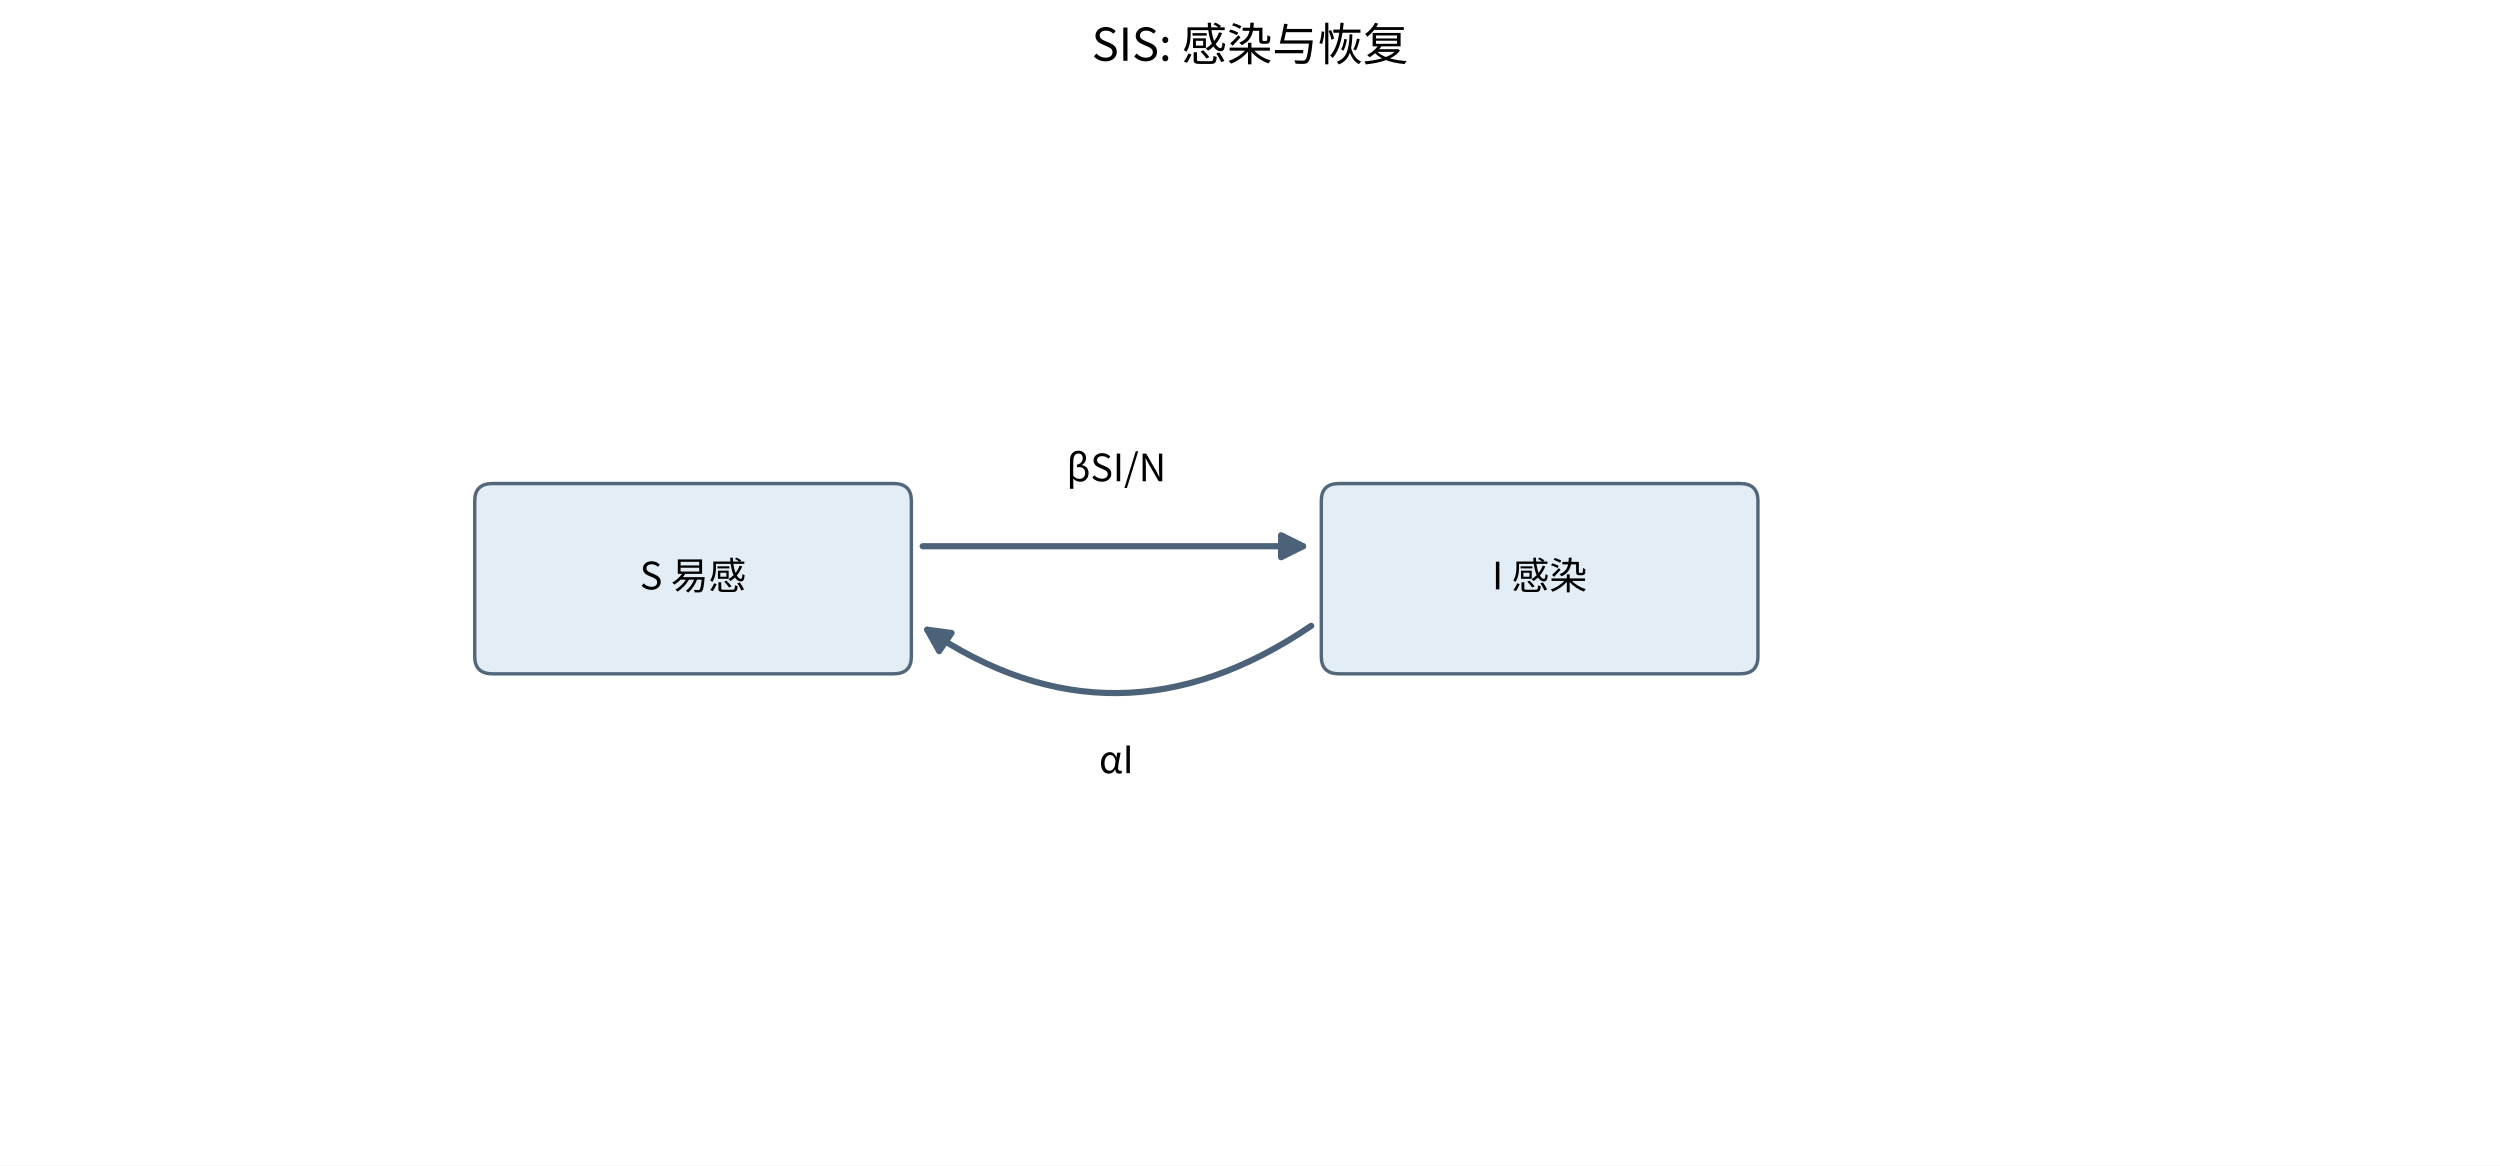
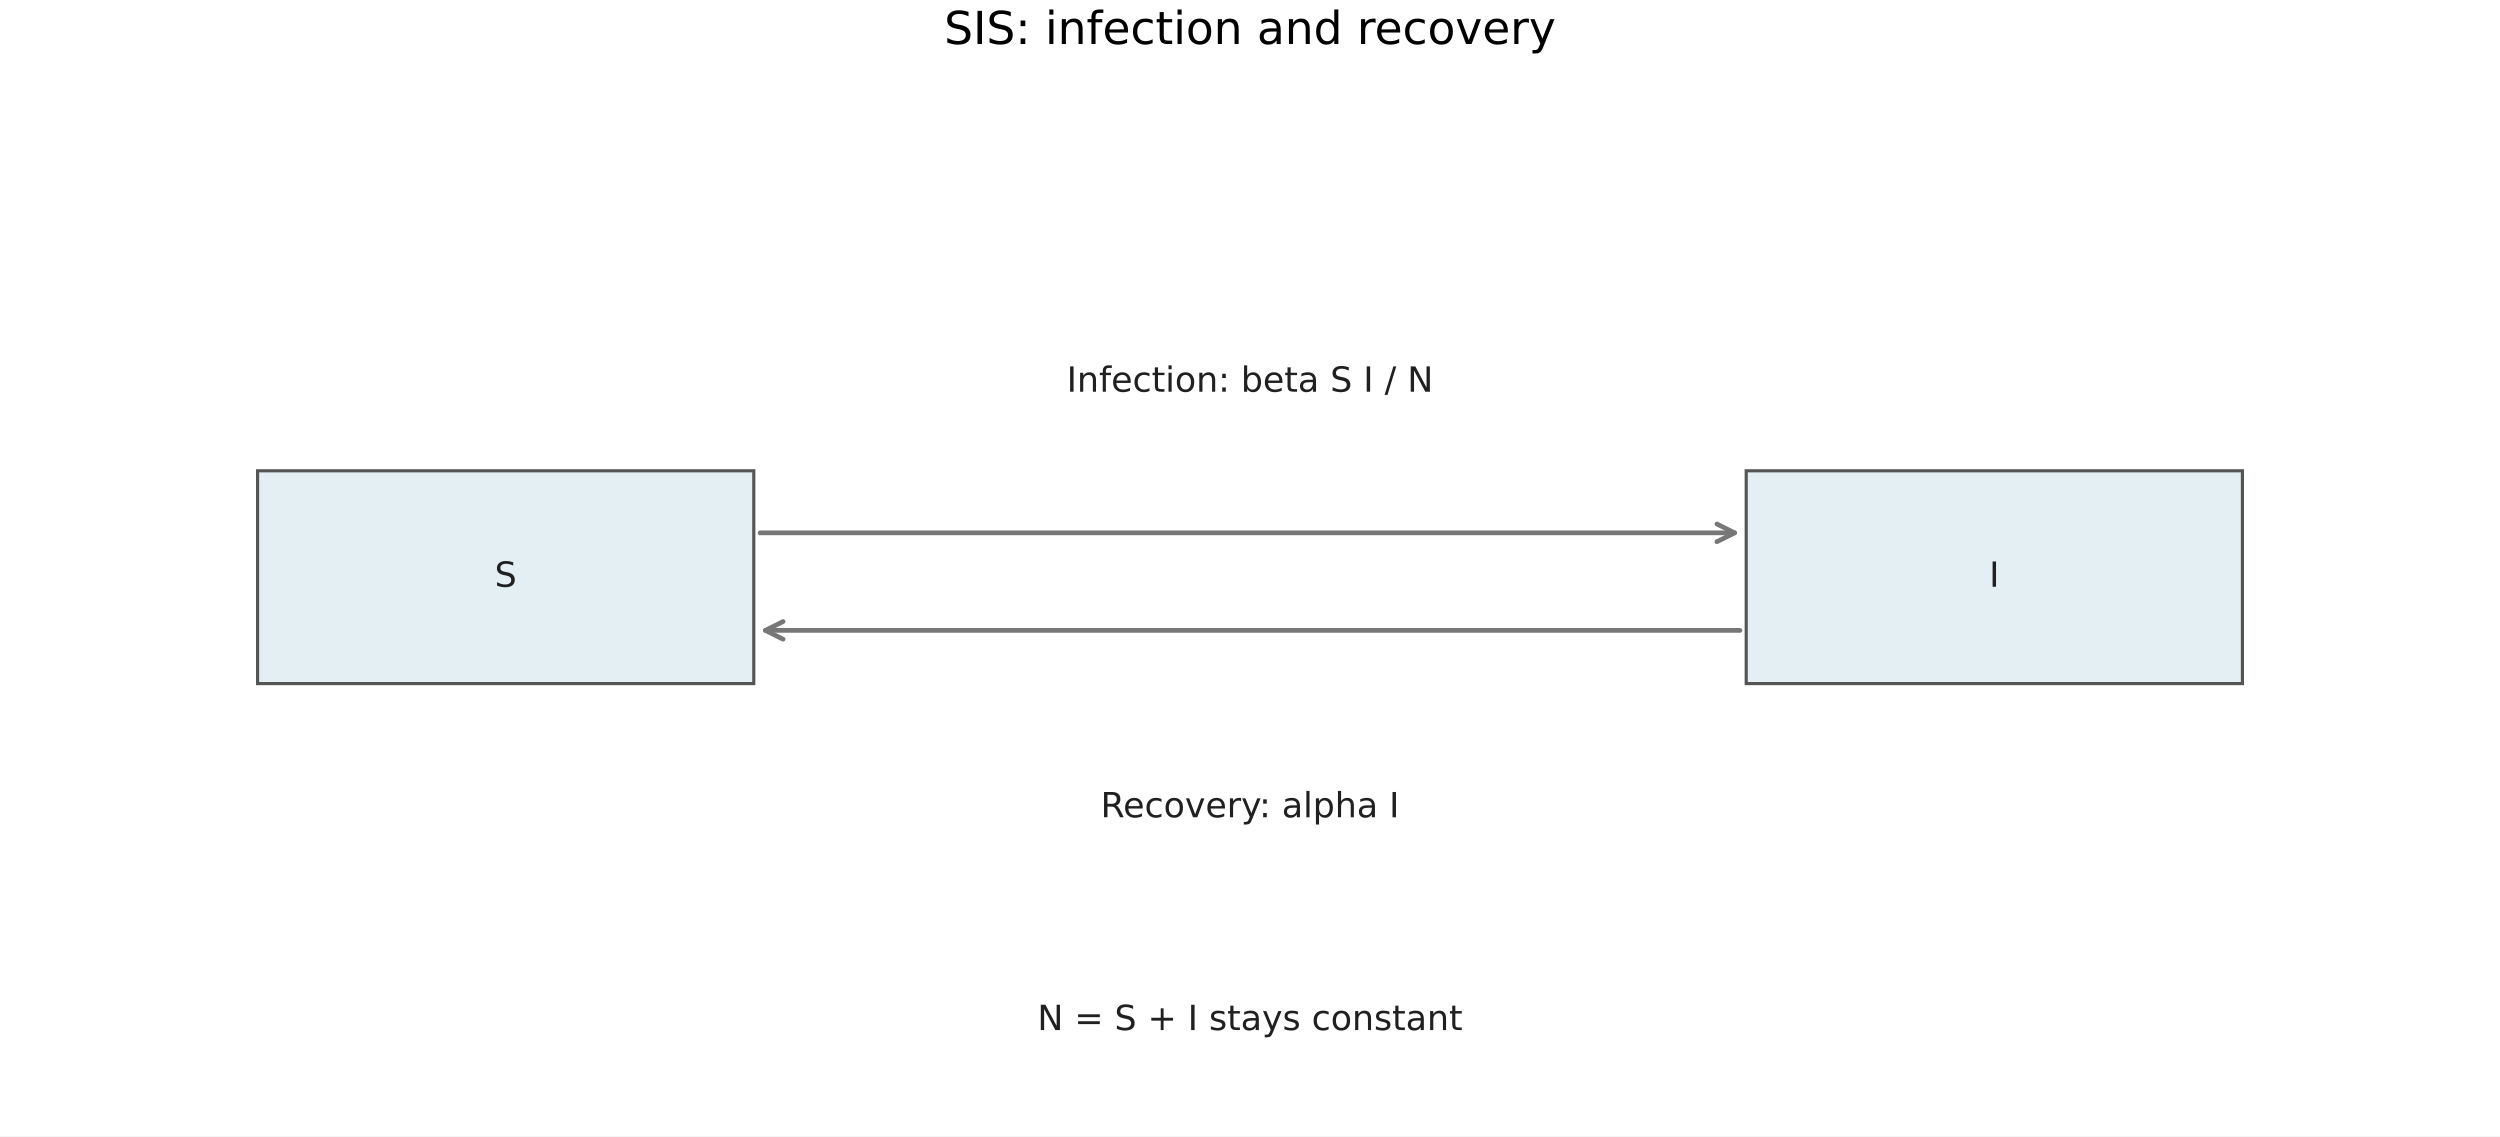
- <svg xmlns="http://www.w3.org/2000/svg" xmlns:xlink="http://www.w3.org/1999/xlink" width="728.4pt" height="339.6pt" viewBox="0 0 728.4 339.6" version="1.1">
+ <svg xmlns="http://www.w3.org/2000/svg" xmlns:xlink="http://www.w3.org/1999/xlink" width="792pt" height="360pt" viewBox="0 0 792 360" version="1.1">
  <defs>
    <style type="text/css">*{stroke-linejoin: round; stroke-linecap: butt}</style>
  </defs>
  <g id="figure_1">
    <g id="patch_1">
-       <path d="M 0 339.6  L 728.4 339.6  L 728.4 0  L 0 0  z " style="fill: #ffffff" />
+       <path d="M 0 360  L 792 360  L 792 0  L 0 0  z " style="fill: #ffffff" />
    </g>
    <g id="axes_1">
      <g id="patch_2">
-         <path d="M 143.509 196.323  L 260.345 196.323  Q 265.538 196.323 265.538 191.283  L 265.538 145.924  Q 265.538 140.884 260.345 140.884  L 143.509 140.884  Q 138.316 140.884 138.316 145.924  L 138.316 191.283  Q 138.316 196.323 143.509 196.323  z " clip-path="url(#pff024174d2)" style="fill: #e3edf5; stroke: #526779; stroke-linejoin: miter" />
+         <path d="M 240.801 168.809  Q 396.002 168.809 549.526 168.809  " clip-path="url(#pa71efa4535)" style="fill: none; stroke: #777777; stroke-width: 1.5; stroke-linecap: round" />
+         <path d="M 543.926 166.009  L 549.526 168.809  L 543.926 171.609  " clip-path="url(#pa71efa4535)" style="fill: none; stroke: #777777; stroke-width: 1.5; stroke-linecap: round" />
      </g>
      <g id="patch_3">
-         <path d="M 390.163 196.323  L 507 196.323  Q 512.192 196.323 512.192 191.283  L 512.192 145.924  Q 512.192 140.884 507 140.884  L 390.163 140.884  Q 384.971 140.884 384.971 145.924  L 384.971 191.283  Q 384.971 196.323 390.163 196.323  z " clip-path="url(#pff024174d2)" style="fill: #e3edf5; stroke: #526779; stroke-linejoin: miter" />
+         <path d="M 551.199 199.706  Q 395.998 199.706 242.474 199.706  " clip-path="url(#pa71efa4535)" style="fill: none; stroke: #777777; stroke-width: 1.5; stroke-linecap: round" />
+         <path d="M 248.074 202.506  L 242.474 199.706  L 248.074 196.906  " clip-path="url(#pa71efa4535)" style="fill: none; stroke: #777777; stroke-width: 1.5; stroke-linecap: round" />
      </g>
      <g id="patch_4">
-         <path d="M 268.836 159.153  Q 325.254 159.153 379.659 159.153  " clip-path="url(#pff024174d2)" style="fill: none; stroke: #4b6278; stroke-width: 1.8; stroke-linecap: round" />
-         <path d="M 373.259 155.953  L 379.659 159.153  L 373.259 162.353  z " clip-path="url(#pff024174d2)" style="fill: #4b6278; stroke: #4b6278; stroke-width: 1.8; stroke-linecap: round" />
+         <path d="M 81.6 216.559  L 238.8 216.559  L 238.8 149.147  L 81.6 149.147  z " clip-path="url(#pa71efa4535)" style="fill: #e4eff4; stroke: #555555; stroke-linejoin: miter" />
      </g>
      <g id="patch_5">
-         <path d="M 382.029 182.337  Q 325.257 220.959 270.149 183.473  " clip-path="url(#pff024174d2)" style="fill: none; stroke: #4b6278; stroke-width: 1.8; stroke-linecap: round" />
-         <path d="M 273.641 189.718  L 270.149 183.473  L 277.24 184.426  z " clip-path="url(#pff024174d2)" style="fill: #4b6278; stroke: #4b6278; stroke-width: 1.8; stroke-linecap: round" />
+         <path d="M 553.2 216.559  L 710.4 216.559  L 710.4 149.147  L 553.2 149.147  z " clip-path="url(#pa71efa4535)" style="fill: #e4eff4; stroke: #555555; stroke-linejoin: miter" />
      </g>
      <g id="text_1">
-         <g transform="translate(186.4171 171.721) scale(0.11 -0.11)">
+         <g transform="translate(299.1139 13.94199) scale(0.144 -0.144)">
          <defs>
-             <path id="NotoSansCJKsc-Regular-53" d="M 1946 -83  C 2925 -83 3539 506 3539 1248  C 3539 1946 3117 2266 2573 2502  L 1907 2790  C 1542 2944 1126 3117 1126 3578  C 1126 3994 1472 4256 2003 4256  C 2438 4256 2784 4090 3072 3821  L 3379 4198  C 3053 4538 2560 4774 2003 4774  C 1152 4774 525 4256 525 3533  C 525 2848 1043 2515 1478 2330  L 2150 2035  C 2598 1837 2938 1683 2938 1197  C 2938 742 2573 435 1952 435  C 1466 435 992 666 659 1018  L 307 608  C 710 186 1280 -83 1946 -83  z " transform="scale(0.015625)" />
-             <path id="NotoSansCJKsc-Regular-20" transform="scale(0.015625)" />
-             <path id="NotoSansCJKsc-Regular-6613" d="M 1664 3667  L 4826 3667  L 4826 3027  L 1664 3027  L 1664 3667  z M 1664 4678  L 4826 4678  L 4826 4051  L 1664 4051  L 1664 4678  z M 1190 5082  L 1190 2624  L 1901 2624  C 1491 2035 877 1504 250 1146  C 358 1069 544 896 627 806  C 973 1030 1331 1318 1664 1645  L 2554 1645  C 2125 960 1485 352 794 -38  C 902 -115 1082 -288 1158 -384  C 1888 96 2611 813 3091 1645  L 3955 1645  C 3648 877 3155 198 2573 -243  C 2675 -314 2874 -467 2950 -544  C 3565 -38 4109 742 4454 1645  L 5229 1645  C 5126 544 5018 83 4883 -45  C 4819 -109 4762 -122 4646 -122  C 4531 -122 4237 -122 3923 -83  C 4000 -205 4045 -384 4051 -506  C 4371 -525 4685 -525 4845 -512  C 5030 -499 5158 -454 5286 -333  C 5478 -128 5606 422 5728 1862  C 5741 1933 5747 2080 5747 2080  L 2061 2080  C 2208 2253 2342 2438 2458 2624  L 5306 2624  L 5306 5082  L 1190 5082  z " transform="scale(0.015625)" />
-             <path id="NotoSansCJKsc-Regular-611f" d="M 1517 3904  L 1517 3558  L 3526 3558  L 3526 3904  L 1517 3904  z M 1677 1203  L 1677 134  C 1677 -333 1875 -448 2618 -448  C 2771 -448 3923 -448 4083 -448  C 4717 -448 4877 -262 4941 544  C 4806 570 4602 627 4486 698  C 4454 38 4410 -58 4058 -58  C 3802 -58 2835 -58 2637 -58  C 2234 -58 2157 -26 2157 147  L 2157 1203  L 1677 1203  z M 2656 1299  C 2963 998 3328 576 3494 314  L 3898 525  C 3718 787 3334 1197 3034 1485  L 2656 1299  z M 4877 1037  C 5139 653 5440 134 5562 -186  L 6016 -26  C 5882 301 5574 813 5306 1178  L 4877 1037  z M 960 1037  C 806 685 550 198 294 -109  L 736 -294  C 973 26 1203 525 1370 883  L 960 1037  z M 1997 2822  L 3027 2822  L 3027 2144  L 1997 2144  L 1997 2822  z M 1594 3168  L 1594 1798  L 3411 1798  L 3411 3168  L 1594 3168  z M 813 4723  L 813 3763  C 813 3117 755 2214 282 1542  C 378 1498 563 1338 634 1248  C 1158 1971 1261 3027 1261 3763  L 1261 4326  L 3750 4326  C 3846 3578 4019 2918 4250 2413  C 3994 2150 3699 1920 3386 1734  C 3482 1664 3654 1498 3725 1414  C 3987 1587 4237 1786 4474 2010  C 4749 1594 5088 1350 5478 1350  C 5894 1350 6054 1581 6125 2400  C 6010 2432 5843 2509 5747 2605  C 5715 2022 5651 1786 5498 1786  C 5248 1786 5005 1990 4794 2355  C 5171 2797 5485 3322 5702 3917  L 5267 4019  C 5101 3565 4870 3149 4582 2784  C 4416 3200 4282 3725 4205 4326  L 6067 4326  L 6067 4723  L 5338 4723  L 5549 4915  C 5376 5069 5030 5274 4749 5389  L 4467 5165  C 4704 5050 4992 4877 5178 4723  L 4160 4723  C 4141 4934 4134 5152 4128 5376  L 3667 5376  C 3674 5152 3686 4934 3706 4723  L 813 4723  z " transform="scale(0.015625)" />
+             <path id="DejaVuSans-53" d="M 3425 4513  L 3425 3897  Q 3066 4069 2747 4153  Q 2428 4238 2131 4238  Q 1616 4238 1336 4038  Q 1056 3838 1056 3469  Q 1056 3159 1242 3001  Q 1428 2844 1947 2747  L 2328 2669  Q 3034 2534 3370 2195  Q 3706 1856 3706 1288  Q 3706 609 3251 259  Q 2797 -91 1919 -91  Q 1588 -91 1214 -16  Q 841 59 441 206  L 441 856  Q 825 641 1194 531  Q 1563 422 1919 422  Q 2459 422 2753 634  Q 3047 847 3047 1241  Q 3047 1584 2836 1778  Q 2625 1972 2144 2069  L 1759 2144  Q 1053 2284 737 2584  Q 422 2884 422 3419  Q 422 4038 858 4394  Q 1294 4750 2059 4750  Q 2388 4750 2728 4690  Q 3069 4631 3425 4513  z " transform="scale(0.015625)" />
+             <path id="DejaVuSans-49" d="M 628 4666  L 1259 4666  L 1259 0  L 628 0  L 628 4666  z " transform="scale(0.015625)" />
+             <path id="DejaVuSans-3a" d="M 750 794  L 1409 794  L 1409 0  L 750 0  L 750 794  z M 750 3309  L 1409 3309  L 1409 2516  L 750 2516  L 750 3309  z " transform="scale(0.015625)" />
+             <path id="DejaVuSans-20" transform="scale(0.015625)" />
+             <path id="DejaVuSans-69" d="M 603 3500  L 1178 3500  L 1178 0  L 603 0  L 603 3500  z M 603 4863  L 1178 4863  L 1178 4134  L 603 4134  L 603 4863  z " transform="scale(0.015625)" />
+             <path id="DejaVuSans-6e" d="M 3513 2113  L 3513 0  L 2938 0  L 2938 2094  Q 2938 2591 2744 2837  Q 2550 3084 2163 3084  Q 1697 3084 1428 2787  Q 1159 2491 1159 1978  L 1159 0  L 581 0  L 581 3500  L 1159 3500  L 1159 2956  Q 1366 3272 1645 3428  Q 1925 3584 2291 3584  Q 2894 3584 3203 3211  Q 3513 2838 3513 2113  z " transform="scale(0.015625)" />
+             <path id="DejaVuSans-66" d="M 2375 4863  L 2375 4384  L 1825 4384  Q 1516 4384 1395 4259  Q 1275 4134 1275 3809  L 1275 3500  L 2222 3500  L 2222 3053  L 1275 3053  L 1275 0  L 697 0  L 697 3053  L 147 3053  L 147 3500  L 697 3500  L 697 3744  Q 697 4328 969 4595  Q 1241 4863 1831 4863  L 2375 4863  z " transform="scale(0.015625)" />
+             <path id="DejaVuSans-65" d="M 3597 1894  L 3597 1613  L 953 1613  Q 991 1019 1311 708  Q 1631 397 2203 397  Q 2534 397 2845 478  Q 3156 559 3463 722  L 3463 178  Q 3153 47 2828 -22  Q 2503 -91 2169 -91  Q 1331 -91 842 396  Q 353 884 353 1716  Q 353 2575 817 3079  Q 1281 3584 2069 3584  Q 2775 3584 3186 3129  Q 3597 2675 3597 1894  z M 3022 2063  Q 3016 2534 2758 2815  Q 2500 3097 2075 3097  Q 1594 3097 1305 2825  Q 1016 2553 972 2059  L 3022 2063  z " transform="scale(0.015625)" />
+             <path id="DejaVuSans-63" d="M 3122 3366  L 3122 2828  Q 2878 2963 2633 3030  Q 2388 3097 2138 3097  Q 1578 3097 1268 2742  Q 959 2388 959 1747  Q 959 1106 1268 751  Q 1578 397 2138 397  Q 2388 397 2633 464  Q 2878 531 3122 666  L 3122 134  Q 2881 22 2623 -34  Q 2366 -91 2075 -91  Q 1284 -91 818 406  Q 353 903 353 1747  Q 353 2603 823 3093  Q 1294 3584 2113 3584  Q 2378 3584 2631 3529  Q 2884 3475 3122 3366  z " transform="scale(0.015625)" />
+             <path id="DejaVuSans-74" d="M 1172 4494  L 1172 3500  L 2356 3500  L 2356 3053  L 1172 3053  L 1172 1153  Q 1172 725 1289 603  Q 1406 481 1766 481  L 2356 481  L 2356 0  L 1766 0  Q 1100 0 847 248  Q 594 497 594 1153  L 594 3053  L 172 3053  L 172 3500  L 594 3500  L 594 4494  L 1172 4494  z " transform="scale(0.015625)" />
+             <path id="DejaVuSans-6f" d="M 1959 3097  Q 1497 3097 1228 2736  Q 959 2375 959 1747  Q 959 1119 1226 758  Q 1494 397 1959 397  Q 2419 397 2687 759  Q 2956 1122 2956 1747  Q 2956 2369 2687 2733  Q 2419 3097 1959 3097  z M 1959 3584  Q 2709 3584 3137 3096  Q 3566 2609 3566 1747  Q 3566 888 3137 398  Q 2709 -91 1959 -91  Q 1206 -91 779 398  Q 353 888 353 1747  Q 353 2609 779 3096  Q 1206 3584 1959 3584  z " transform="scale(0.015625)" />
+             <path id="DejaVuSans-61" d="M 2194 1759  Q 1497 1759 1228 1600  Q 959 1441 959 1056  Q 959 750 1161 570  Q 1363 391 1709 391  Q 2188 391 2477 730  Q 2766 1069 2766 1631  L 2766 1759  L 2194 1759  z M 3341 1997  L 3341 0  L 2766 0  L 2766 531  Q 2569 213 2275 61  Q 1981 -91 1556 -91  Q 1019 -91 701 211  Q 384 513 384 1019  Q 384 1609 779 1909  Q 1175 2209 1959 2209  L 2766 2209  L 2766 2266  Q 2766 2663 2505 2880  Q 2244 3097 1772 3097  Q 1472 3097 1187 3025  Q 903 2953 641 2809  L 641 3341  Q 956 3463 1253 3523  Q 1550 3584 1831 3584  Q 2591 3584 2966 3190  Q 3341 2797 3341 1997  z " transform="scale(0.015625)" />
+             <path id="DejaVuSans-64" d="M 2906 2969  L 2906 4863  L 3481 4863  L 3481 0  L 2906 0  L 2906 525  Q 2725 213 2448 61  Q 2172 -91 1784 -91  Q 1150 -91 751 415  Q 353 922 353 1747  Q 353 2572 751 3078  Q 1150 3584 1784 3584  Q 2172 3584 2448 3432  Q 2725 3281 2906 2969  z M 947 1747  Q 947 1113 1208 752  Q 1469 391 1925 391  Q 2381 391 2643 752  Q 2906 1113 2906 1747  Q 2906 2381 2643 2742  Q 2381 3103 1925 3103  Q 1469 3103 1208 2742  Q 947 2381 947 1747  z " transform="scale(0.015625)" />
+             <path id="DejaVuSans-72" d="M 2631 2963  Q 2534 3019 2420 3045  Q 2306 3072 2169 3072  Q 1681 3072 1420 2755  Q 1159 2438 1159 1844  L 1159 0  L 581 0  L 581 3500  L 1159 3500  L 1159 2956  Q 1341 3275 1631 3429  Q 1922 3584 2338 3584  Q 2397 3584 2469 3576  Q 2541 3569 2628 3553  L 2631 2963  z " transform="scale(0.015625)" />
+             <path id="DejaVuSans-76" d="M 191 3500  L 800 3500  L 1894 563  L 2988 3500  L 3597 3500  L 2284 0  L 1503 0  L 191 3500  z " transform="scale(0.015625)" />
+             <path id="DejaVuSans-79" d="M 2059 -325  Q 1816 -950 1584 -1140  Q 1353 -1331 966 -1331  L 506 -1331  L 506 -850  L 844 -850  Q 1081 -850 1212 -737  Q 1344 -625 1503 -206  L 1606 56  L 191 3500  L 800 3500  L 1894 763  L 2988 3500  L 3597 3500  L 2059 -325  z " transform="scale(0.015625)" />
          </defs>
-           <use xlink:href="#NotoSansCJKsc-Regular-53" />
-           <use xlink:href="#NotoSansCJKsc-Regular-20" transform="translate(59.59999 0)" />
-           <use xlink:href="#NotoSansCJKsc-Regular-6613" transform="translate(81.99998 0)" />
-           <use xlink:href="#NotoSansCJKsc-Regular-611f" transform="translate(182 0)" />
+           <use xlink:href="#DejaVuSans-53" />
+           <use xlink:href="#DejaVuSans-49" transform="translate(63.47656 0)" />
+           <use xlink:href="#DejaVuSans-53" transform="translate(92.96875 0)" />
+           <use xlink:href="#DejaVuSans-3a" transform="translate(156.4453 0)" />
+           <use xlink:href="#DejaVuSans-20" transform="translate(190.1367 0)" />
+           <use xlink:href="#DejaVuSans-69" transform="translate(221.9238 0)" />
+           <use xlink:href="#DejaVuSans-6e" transform="translate(249.707 0)" />
+           <use xlink:href="#DejaVuSans-66" transform="translate(313.0859 0)" />
+           <use xlink:href="#DejaVuSans-65" transform="translate(348.291 0)" />
+           <use xlink:href="#DejaVuSans-63" transform="translate(409.8145 0)" />
+           <use xlink:href="#DejaVuSans-74" transform="translate(464.7949 0)" />
+           <use xlink:href="#DejaVuSans-69" transform="translate(504.0039 0)" />
+           <use xlink:href="#DejaVuSans-6f" transform="translate(531.7871 0)" />
+           <use xlink:href="#DejaVuSans-6e" transform="translate(592.9688 0)" />
+           <use xlink:href="#DejaVuSans-20" transform="translate(656.3477 0)" />
+           <use xlink:href="#DejaVuSans-61" transform="translate(688.1348 0)" />
+           <use xlink:href="#DejaVuSans-6e" transform="translate(749.4141 0)" />
+           <use xlink:href="#DejaVuSans-64" transform="translate(812.793 0)" />
+           <use xlink:href="#DejaVuSans-20" transform="translate(876.2695 0)" />
+           <use xlink:href="#DejaVuSans-72" transform="translate(908.0566 0)" />
+           <use xlink:href="#DejaVuSans-65" transform="translate(946.9199 0)" />
+           <use xlink:href="#DejaVuSans-63" transform="translate(1008.443 0)" />
+           <use xlink:href="#DejaVuSans-6f" transform="translate(1063.424 0)" />
+           <use xlink:href="#DejaVuSans-76" transform="translate(1124.605 0)" />
+           <use xlink:href="#DejaVuSans-65" transform="translate(1183.785 0)" />
+           <use xlink:href="#DejaVuSans-72" transform="translate(1245.309 0)" />
+           <use xlink:href="#DejaVuSans-79" transform="translate(1286.422 0)" />
        </g>
      </g>
      <g id="text_2">
-         <g transform="translate(434.7378 171.721) scale(0.11 -0.11)">
-           <defs>
-             <path id="NotoSansCJKsc-Regular-49" d="M 646 0  L 1235 0  L 1235 4691  L 646 4691  L 646 0  z " transform="scale(0.015625)" />
-             <path id="NotoSansCJKsc-Regular-67d3" d="M 282 4090  C 653 3968 1126 3770 1376 3622  L 1587 3987  C 1331 4128 858 4314 493 4416  L 282 4090  z M 723 5011  C 1094 4883 1574 4678 1818 4525  L 2022 4883  C 1773 5030 1286 5222 915 5325  L 723 5011  z M 448 2451  L 794 2125  C 1152 2483 1549 2918 1894 3309  L 1606 3610  C 1216 3181 768 2726 448 2451  z M 2957 2541  L 2957 1856  L 365 1856  L 365 1427  L 2528 1427  C 1965 806 1062 256 230 -13  C 339 -109 480 -288 550 -410  C 1421 -77 2362 563 2957 1293  L 2957 -506  L 3443 -506  L 3443 1261  C 4038 544 4954 -58 5850 -371  C 5920 -243 6061 -58 6170 38  C 5299 294 4403 813 3853 1427  L 6048 1427  L 6048 1856  L 3443 1856  L 3443 2541  L 2957 2541  z M 3296 5376  C 3290 5120 3277 4883 3251 4666  L 2202 4666  L 2202 4230  L 3181 4230  C 2989 3398 2560 2886 1722 2573  C 1824 2496 1997 2298 2054 2208  C 2970 2618 3450 3226 3661 4230  L 4531 4230  L 4531 3085  C 4531 2707 4570 2592 4672 2509  C 4781 2426 4941 2394 5082 2394  C 5158 2394 5370 2394 5466 2394  C 5581 2394 5734 2413 5824 2451  C 5920 2496 5997 2566 6042 2694  C 6080 2810 6099 3130 6112 3411  C 5978 3456 5792 3546 5702 3635  C 5696 3328 5690 3098 5670 2995  C 5658 2893 5619 2848 5587 2829  C 5549 2803 5478 2797 5414 2797  C 5344 2797 5235 2797 5178 2797  C 5120 2797 5075 2803 5043 2822  C 5011 2848 4998 2925 4998 3059  L 4998 4666  L 3731 4666  C 3757 4890 3776 5126 3782 5382  L 3296 5376  z " transform="scale(0.015625)" />
-           </defs>
-           <use xlink:href="#NotoSansCJKsc-Regular-49" />
-           <use xlink:href="#NotoSansCJKsc-Regular-20" transform="translate(29.29999 0)" />
-           <use xlink:href="#NotoSansCJKsc-Regular-611f" transform="translate(51.69998 0)" />
-           <use xlink:href="#NotoSansCJKsc-Regular-67d3" transform="translate(151.7 0)" />
+         <g style="fill: #202020" transform="translate(156.7085 185.8886) scale(0.11 -0.11)">
+           <use xlink:href="#DejaVuSans-53" />
        </g>
      </g>
      <g id="text_3">
-         <g id="patch_6">
-           <path d="M 308.783 144.721  L 341.726 144.721  L 341.726 129.486  L 308.783 129.486  z " style="fill: #ffffff" />
-         </g>
-         <g transform="translate(310.7627 140.2217) scale(0.11 -0.11)">
-           <defs>
-             <path id="NotoSansCJKsc-Regular-3b2" d="M 570 -1280  L 1158 -1280  C 1146 -691 1139 -141 1120 448  C 1478 51 1926 -83 2362 -83  C 3066 -83 3725 448 3725 1382  C 3725 2112 3296 2630 2611 2726  L 2611 2758  C 3046 3027 3302 3430 3302 3949  C 3302 4781 2669 5178 1997 5178  C 1024 5178 570 4474 570 3514  L 570 -1280  z M 2227 410  C 1862 410 1459 518 1120 941  C 1120 1786 1126 2605 1139 3437  C 1146 4262 1466 4710 2010 4710  C 2394 4710 2733 4442 2733 3904  C 2733 3443 2451 2944 1715 2797  L 1805 2342  C 1920 2381 2042 2394 2163 2394  C 2822 2394 3142 1971 3142 1414  C 3142 774 2733 410 2227 410  z " transform="scale(0.015625)" />
-             <path id="NotoSansCJKsc-Regular-2f" d="M 70 -1146  L 499 -1146  L 2413 5082  L 1990 5082  L 70 -1146  z " transform="scale(0.015625)" />
-             <path id="NotoSansCJKsc-Regular-4e" d="M 646 0  L 1203 0  L 1203 2464  C 1203 2957 1158 3456 1133 3930  L 1158 3930  L 1664 2963  L 3373 0  L 3981 0  L 3981 4691  L 3418 4691  L 3418 2253  C 3418 1766 3462 1235 3501 768  L 3469 768  L 2963 1734  L 1248 4691  L 646 4691  L 646 0  z " transform="scale(0.015625)" />
-           </defs>
-           <use xlink:href="#NotoSansCJKsc-Regular-3b2" />
-           <use xlink:href="#NotoSansCJKsc-Regular-53" transform="translate(63.09999 0)" />
-           <use xlink:href="#NotoSansCJKsc-Regular-49" transform="translate(122.7 0)" />
-           <use xlink:href="#NotoSansCJKsc-Regular-2f" transform="translate(152 0)" />
-           <use xlink:href="#NotoSansCJKsc-Regular-4e" transform="translate(191.2 0)" />
+         <g style="fill: #202020" transform="translate(630.1774 185.8886) scale(0.11 -0.11)">
+           <use xlink:href="#DejaVuSans-49" />
        </g>
      </g>
      <g id="text_4">
-         <g id="patch_7">
-           <path d="M 318.226 229.769  L 332.283 229.769  L 332.283 214.534  L 318.226 214.534  z " style="fill: #ffffff" />
-         </g>
-         <g transform="translate(320.2055 225.2698) scale(0.11 -0.11)">
+         <g style="fill: #202020" transform="translate(337.9355 124.0946) scale(0.11 -0.11)">
          <defs>
-             <path id="NotoSansCJKsc-Regular-3b1" d="M 1664 -83  C 2118 -83 2483 154 2746 621  L 2771 621  C 2771 141 3046 -83 3456 -83  C 3661 -83 3808 -38 3898 6  L 3814 454  C 3744 422 3654 403 3578 403  C 3386 403 3232 525 3232 762  C 3232 1395 3482 2560 3667 3475  L 3091 3475  L 2944 2650  L 2925 2650  C 2733 3309 2285 3565 1856 3565  C 1050 3565 333 2867 333 1677  C 333 531 877 -83 1664 -83  z M 1786 410  C 1248 410 934 870 934 1683  C 934 2598 1408 3072 1914 3072  C 2240 3072 2598 2899 2790 2144  L 2733 1485  C 2694 896 2240 410 1786 410  z " transform="scale(0.015625)" />
+             <path id="DejaVuSans-62" d="M 3116 1747  Q 3116 2381 2855 2742  Q 2594 3103 2138 3103  Q 1681 3103 1420 2742  Q 1159 2381 1159 1747  Q 1159 1113 1420 752  Q 1681 391 2138 391  Q 2594 391 2855 752  Q 3116 1113 3116 1747  z M 1159 2969  Q 1341 3281 1617 3432  Q 1894 3584 2278 3584  Q 2916 3584 3314 3078  Q 3713 2572 3713 1747  Q 3713 922 3314 415  Q 2916 -91 2278 -91  Q 1894 -91 1617 61  Q 1341 213 1159 525  L 1159 0  L 581 0  L 581 4863  L 1159 4863  L 1159 2969  z " transform="scale(0.015625)" />
+             <path id="DejaVuSans-2f" d="M 1625 4666  L 2156 4666  L 531 -594  L 0 -594  L 1625 4666  z " transform="scale(0.015625)" />
+             <path id="DejaVuSans-4e" d="M 628 4666  L 1478 4666  L 3547 763  L 3547 4666  L 4159 4666  L 4159 0  L 3309 0  L 1241 3903  L 1241 0  L 628 0  L 628 4666  z " transform="scale(0.015625)" />
          </defs>
-           <use xlink:href="#NotoSansCJKsc-Regular-3b1" />
-           <use xlink:href="#NotoSansCJKsc-Regular-49" transform="translate(62.49999 0)" />
+           <use xlink:href="#DejaVuSans-49" />
+           <use xlink:href="#DejaVuSans-6e" transform="translate(29.49219 0)" />
+           <use xlink:href="#DejaVuSans-66" transform="translate(92.87109 0)" />
+           <use xlink:href="#DejaVuSans-65" transform="translate(128.0762 0)" />
+           <use xlink:href="#DejaVuSans-63" transform="translate(189.5996 0)" />
+           <use xlink:href="#DejaVuSans-74" transform="translate(244.5801 0)" />
+           <use xlink:href="#DejaVuSans-69" transform="translate(283.7891 0)" />
+           <use xlink:href="#DejaVuSans-6f" transform="translate(311.5723 0)" />
+           <use xlink:href="#DejaVuSans-6e" transform="translate(372.7539 0)" />
+           <use xlink:href="#DejaVuSans-3a" transform="translate(436.1328 0)" />
+           <use xlink:href="#DejaVuSans-20" transform="translate(469.8242 0)" />
+           <use xlink:href="#DejaVuSans-62" transform="translate(501.6113 0)" />
+           <use xlink:href="#DejaVuSans-65" transform="translate(565.0879 0)" />
+           <use xlink:href="#DejaVuSans-74" transform="translate(626.6113 0)" />
+           <use xlink:href="#DejaVuSans-61" transform="translate(665.8203 0)" />
+           <use xlink:href="#DejaVuSans-20" transform="translate(727.0996 0)" />
+           <use xlink:href="#DejaVuSans-53" transform="translate(758.8867 0)" />
+           <use xlink:href="#DejaVuSans-20" transform="translate(822.3633 0)" />
+           <use xlink:href="#DejaVuSans-49" transform="translate(854.1504 0)" />
+           <use xlink:href="#DejaVuSans-20" transform="translate(883.6426 0)" />
+           <use xlink:href="#DejaVuSans-2f" transform="translate(915.4297 0)" />
+           <use xlink:href="#DejaVuSans-20" transform="translate(949.1211 0)" />
+           <use xlink:href="#DejaVuSans-4e" transform="translate(980.9082 0)" />
        </g>
      </g>
      <g id="text_5">
-         <g transform="translate(318.0864 17.70638) scale(0.132 -0.132)">
+         <g style="fill: #202020" transform="translate(348.6777 258.9177) scale(0.11 -0.11)">
          <defs>
-             <path id="NotoSansCJKsc-Regular-3a" d="M 890 2496  C 1120 2496 1312 2675 1312 2944  C 1312 3206 1120 3392 890 3392  C 653 3392 467 3206 467 2944  C 467 2675 653 2496 890 2496  z M 890 -83  C 1120 -83 1312 96 1312 358  C 1312 627 1120 806 890 806  C 653 806 467 627 467 358  C 467 96 653 -83 890 -83  z " transform="scale(0.015625)" />
-             <path id="NotoSansCJKsc-Regular-4e0e" d="M 365 1523  L 365 1062  L 4358 1062  L 4358 1523  L 365 1523  z M 1670 5235  C 1510 4352 1248 3142 1050 2432  L 1453 2426  L 1555 2426  L 5165 2426  C 5018 960 4851 288 4614 96  C 4531 26 4442 19 4282 19  C 4096 19 3597 26 3098 70  C 3194 -64 3264 -262 3277 -410  C 3731 -435 4192 -448 4422 -435  C 4698 -416 4864 -378 5030 -211  C 5325 70 5498 813 5683 2643  C 5696 2714 5702 2880 5702 2880  L 1670 2880  C 1747 3226 1837 3629 1920 4032  L 5606 4032  L 5606 4493  L 2016 4493  L 2150 5184  L 1670 5235  z " transform="scale(0.015625)" />
-             <path id="NotoSansCJKsc-Regular-6062" d="M 1062 5376  L 1062 -506  L 1510 -506  L 1510 5376  L 1062 5376  z M 563 4154  C 531 3622 422 2918 250 2502  L 621 2368  C 800 2829 909 3565 928 4096  L 563 4154  z M 1549 4218  C 1734 3814 1901 3283 1946 2963  L 2310 3123  C 2266 3437 2086 3949 1894 4339  L 1549 4218  z M 3757 3085  C 3680 2534 3546 1990 3315 1613  C 3405 1568 3565 1472 3635 1414  C 3866 1811 4032 2413 4128 3014  L 3757 3085  z M 5549 3130  C 5446 2586 5267 2010 5043 1626  C 5146 1581 5318 1504 5402 1446  C 5613 1850 5811 2464 5939 3046  L 5549 3130  z M 3226 5389  C 3194 5050 3162 4723 3123 4403  L 2214 4403  L 2214 3962  L 3059 3962  C 2842 2611 2470 1485 1773 730  C 1869 653 2061 486 2131 403  C 2880 1267 3270 2477 3507 3962  L 6042 3962  L 6042 4403  L 3571 4403  C 3610 4710 3642 5024 3674 5350  L 3226 5389  z M 4506 3738  C 4422 1651 4147 378 2707 -134  C 2810 -230 2925 -403 2982 -525  C 3802 -192 4275 339 4544 1126  C 4819 403 5235 -173 5837 -480  C 5901 -365 6035 -198 6144 -115  C 5427 198 4954 922 4723 1805  C 4832 2349 4883 2982 4909 3718  L 4506 3738  z " transform="scale(0.015625)" />
-             <path id="NotoSansCJKsc-Regular-590d" d="M 1843 2829  L 4819 2829  L 4819 2394  L 1843 2394  L 1843 2829  z M 1843 3578  L 4819 3578  L 4819 3155  L 1843 3155  L 1843 3578  z M 1363 3930  L 1363 2042  L 2080 2042  C 1715 1555 1152 1107 595 813  C 698 736 864 576 941 499  C 1197 653 1466 845 1722 1062  C 1990 787 2317 544 2701 346  C 1926 115 1056 -19 211 -83  C 288 -192 371 -390 397 -512  C 1370 -416 2381 -230 3251 96  C 4019 -205 4922 -384 5888 -461  C 5952 -339 6061 -147 6163 -38  C 5312 13 4512 134 3814 333  C 4403 621 4902 992 5235 1459  L 4934 1658  L 4858 1632  L 2291 1632  C 2400 1760 2502 1894 2592 2029  L 2554 2042  L 5318 2042  L 5318 3930  L 1363 3930  z M 1709 5376  C 1408 4742 858 4154 307 3776  C 403 3686 550 3488 614 3392  C 947 3648 1286 3981 1574 4352  L 5773 4352  L 5773 4755  L 1869 4755  C 1971 4915 2067 5075 2144 5242  L 1709 5376  z M 4480 1261  C 4160 966 3731 723 3232 531  C 2752 723 2349 966 2048 1261  L 4480 1261  z " transform="scale(0.015625)" />
+             <path id="DejaVuSans-52" d="M 2841 2188  Q 3044 2119 3236 1894  Q 3428 1669 3622 1275  L 4263 0  L 3584 0  L 2988 1197  Q 2756 1666 2539 1819  Q 2322 1972 1947 1972  L 1259 1972  L 1259 0  L 628 0  L 628 4666  L 2053 4666  Q 2853 4666 3247 4331  Q 3641 3997 3641 3322  Q 3641 2881 3436 2590  Q 3231 2300 2841 2188  z M 1259 4147  L 1259 2491  L 2053 2491  Q 2509 2491 2742 2702  Q 2975 2913 2975 3322  Q 2975 3731 2742 3939  Q 2509 4147 2053 4147  L 1259 4147  z " transform="scale(0.015625)" />
+             <path id="DejaVuSans-6c" d="M 603 4863  L 1178 4863  L 1178 0  L 603 0  L 603 4863  z " transform="scale(0.015625)" />
+             <path id="DejaVuSans-70" d="M 1159 525  L 1159 -1331  L 581 -1331  L 581 3500  L 1159 3500  L 1159 2969  Q 1341 3281 1617 3432  Q 1894 3584 2278 3584  Q 2916 3584 3314 3078  Q 3713 2572 3713 1747  Q 3713 922 3314 415  Q 2916 -91 2278 -91  Q 1894 -91 1617 61  Q 1341 213 1159 525  z M 3116 1747  Q 3116 2381 2855 2742  Q 2594 3103 2138 3103  Q 1681 3103 1420 2742  Q 1159 2381 1159 1747  Q 1159 1113 1420 752  Q 1681 391 2138 391  Q 2594 391 2855 752  Q 3116 1113 3116 1747  z " transform="scale(0.015625)" />
+             <path id="DejaVuSans-68" d="M 3513 2113  L 3513 0  L 2938 0  L 2938 2094  Q 2938 2591 2744 2837  Q 2550 3084 2163 3084  Q 1697 3084 1428 2787  Q 1159 2491 1159 1978  L 1159 0  L 581 0  L 581 4863  L 1159 4863  L 1159 2956  Q 1366 3272 1645 3428  Q 1925 3584 2291 3584  Q 2894 3584 3203 3211  Q 3513 2838 3513 2113  z " transform="scale(0.015625)" />
          </defs>
-           <use xlink:href="#NotoSansCJKsc-Regular-53" />
-           <use xlink:href="#NotoSansCJKsc-Regular-49" transform="translate(59.59999 0)" />
-           <use xlink:href="#NotoSansCJKsc-Regular-53" transform="translate(88.89998 0)" />
-           <use xlink:href="#NotoSansCJKsc-Regular-3a" transform="translate(148.5 0)" />
-           <use xlink:href="#NotoSansCJKsc-Regular-20" transform="translate(176.3 0)" />
-           <use xlink:href="#NotoSansCJKsc-Regular-611f" transform="translate(198.7 0)" />
-           <use xlink:href="#NotoSansCJKsc-Regular-67d3" transform="translate(298.6999 0)" />
-           <use xlink:href="#NotoSansCJKsc-Regular-4e0e" transform="translate(398.6999 0)" />
-           <use xlink:href="#NotoSansCJKsc-Regular-6062" transform="translate(498.6999 0)" />
-           <use xlink:href="#NotoSansCJKsc-Regular-590d" transform="translate(598.6999 0)" />
+           <use xlink:href="#DejaVuSans-52" />
+           <use xlink:href="#DejaVuSans-65" transform="translate(64.98242 0)" />
+           <use xlink:href="#DejaVuSans-63" transform="translate(126.5059 0)" />
+           <use xlink:href="#DejaVuSans-6f" transform="translate(181.4863 0)" />
+           <use xlink:href="#DejaVuSans-76" transform="translate(242.668 0)" />
+           <use xlink:href="#DejaVuSans-65" transform="translate(301.8477 0)" />
+           <use xlink:href="#DejaVuSans-72" transform="translate(363.3711 0)" />
+           <use xlink:href="#DejaVuSans-79" transform="translate(404.4844 0)" />
+           <use xlink:href="#DejaVuSans-3a" transform="translate(456.4141 0)" />
+           <use xlink:href="#DejaVuSans-20" transform="translate(490.1055 0)" />
+           <use xlink:href="#DejaVuSans-61" transform="translate(521.8926 0)" />
+           <use xlink:href="#DejaVuSans-6c" transform="translate(583.1719 0)" />
+           <use xlink:href="#DejaVuSans-70" transform="translate(610.9551 0)" />
+           <use xlink:href="#DejaVuSans-68" transform="translate(674.4316 0)" />
+           <use xlink:href="#DejaVuSans-61" transform="translate(737.8105 0)" />
+           <use xlink:href="#DejaVuSans-20" transform="translate(799.0898 0)" />
+           <use xlink:href="#DejaVuSans-49" transform="translate(830.877 0)" />
+         </g>
+       </g>
+       <g id="text_6">
+         <g style="fill: #202020" transform="translate(328.6448 326.3293) scale(0.11 -0.11)">
+           <defs>
+             <path id="DejaVuSans-3d" d="M 678 2906  L 4684 2906  L 4684 2381  L 678 2381  L 678 2906  z M 678 1631  L 4684 1631  L 4684 1100  L 678 1100  L 678 1631  z " transform="scale(0.015625)" />
+             <path id="DejaVuSans-2b" d="M 2944 4013  L 2944 2272  L 4684 2272  L 4684 1741  L 2944 1741  L 2944 0  L 2419 0  L 2419 1741  L 678 1741  L 678 2272  L 2419 2272  L 2419 4013  L 2944 4013  z " transform="scale(0.015625)" />
+             <path id="DejaVuSans-73" d="M 2834 3397  L 2834 2853  Q 2591 2978 2328 3040  Q 2066 3103 1784 3103  Q 1356 3103 1142 2972  Q 928 2841 928 2578  Q 928 2378 1081 2264  Q 1234 2150 1697 2047  L 1894 2003  Q 2506 1872 2764 1633  Q 3022 1394 3022 966  Q 3022 478 2636 193  Q 2250 -91 1575 -91  Q 1294 -91 989 -36  Q 684 19 347 128  L 347 722  Q 666 556 975 473  Q 1284 391 1588 391  Q 1994 391 2212 530  Q 2431 669 2431 922  Q 2431 1156 2273 1281  Q 2116 1406 1581 1522  L 1381 1569  Q 847 1681 609 1914  Q 372 2147 372 2553  Q 372 3047 722 3315  Q 1072 3584 1716 3584  Q 2034 3584 2315 3537  Q 2597 3491 2834 3397  z " transform="scale(0.015625)" />
+           </defs>
+           <use xlink:href="#DejaVuSans-4e" />
+           <use xlink:href="#DejaVuSans-20" transform="translate(74.80469 0)" />
+           <use xlink:href="#DejaVuSans-3d" transform="translate(106.5918 0)" />
+           <use xlink:href="#DejaVuSans-20" transform="translate(190.3809 0)" />
+           <use xlink:href="#DejaVuSans-53" transform="translate(222.168 0)" />
+           <use xlink:href="#DejaVuSans-20" transform="translate(285.6445 0)" />
+           <use xlink:href="#DejaVuSans-2b" transform="translate(317.4316 0)" />
+           <use xlink:href="#DejaVuSans-20" transform="translate(401.2207 0)" />
+           <use xlink:href="#DejaVuSans-49" transform="translate(433.0078 0)" />
+           <use xlink:href="#DejaVuSans-20" transform="translate(462.5 0)" />
+           <use xlink:href="#DejaVuSans-73" transform="translate(494.2871 0)" />
+           <use xlink:href="#DejaVuSans-74" transform="translate(546.3867 0)" />
+           <use xlink:href="#DejaVuSans-61" transform="translate(585.5957 0)" />
+           <use xlink:href="#DejaVuSans-79" transform="translate(646.875 0)" />
+           <use xlink:href="#DejaVuSans-73" transform="translate(706.0547 0)" />
+           <use xlink:href="#DejaVuSans-20" transform="translate(758.1543 0)" />
+           <use xlink:href="#DejaVuSans-63" transform="translate(789.9414 0)" />
+           <use xlink:href="#DejaVuSans-6f" transform="translate(844.9219 0)" />
+           <use xlink:href="#DejaVuSans-6e" transform="translate(906.1035 0)" />
+           <use xlink:href="#DejaVuSans-73" transform="translate(969.4824 0)" />
+           <use xlink:href="#DejaVuSans-74" transform="translate(1021.582 0)" />
+           <use xlink:href="#DejaVuSans-61" transform="translate(1060.791 0)" />
+           <use xlink:href="#DejaVuSans-6e" transform="translate(1122.07 0)" />
+           <use xlink:href="#DejaVuSans-74" transform="translate(1185.449 0)" />
        </g>
      </g>
    </g>
  </g>
  <defs>
-     <clipPath id="pff024174d2">
-       <rect x="7.2" y="23.706" width="714" height="308.693" />
+     <clipPath id="pa71efa4535">
+       <rect x="3" y="19.942" width="786" height="337.058" />
    </clipPath>
  </defs>
</svg>
